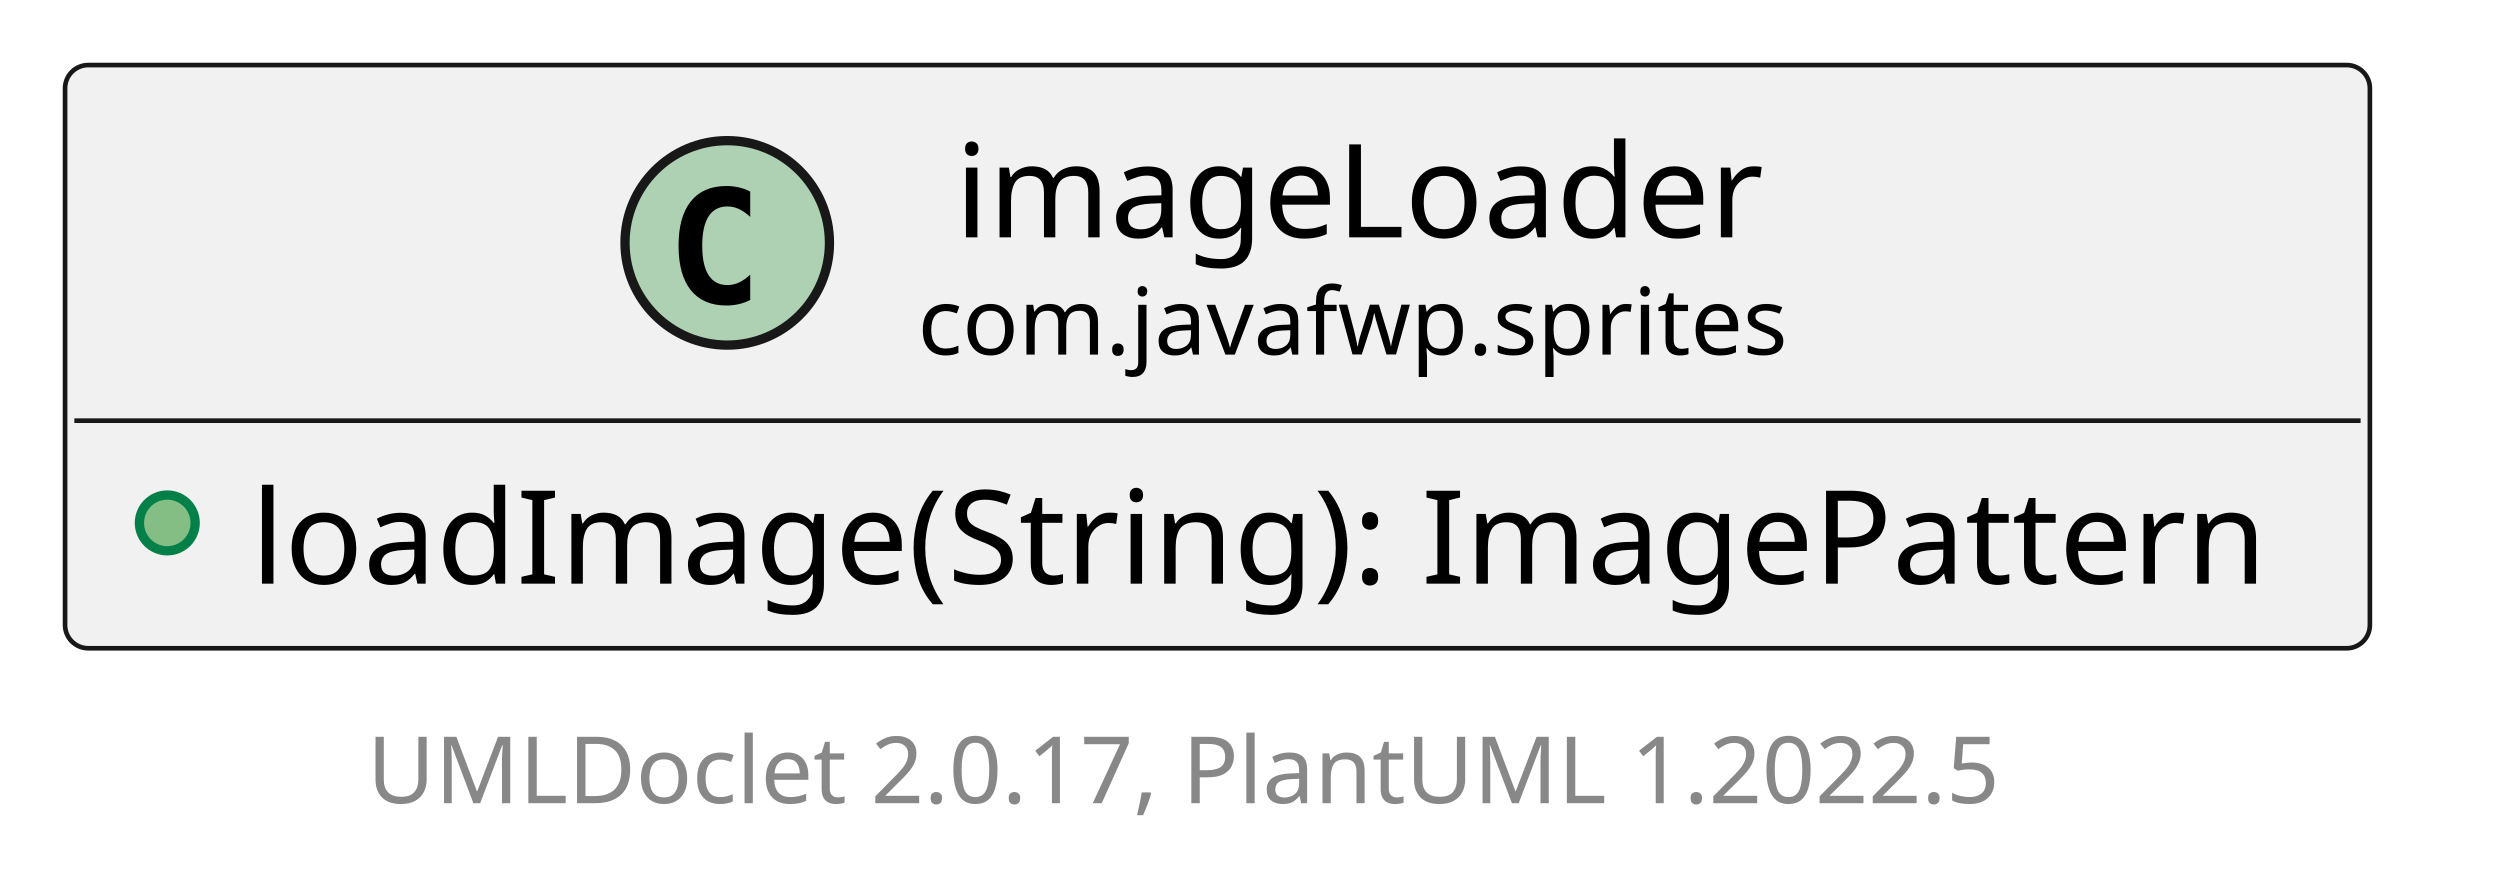
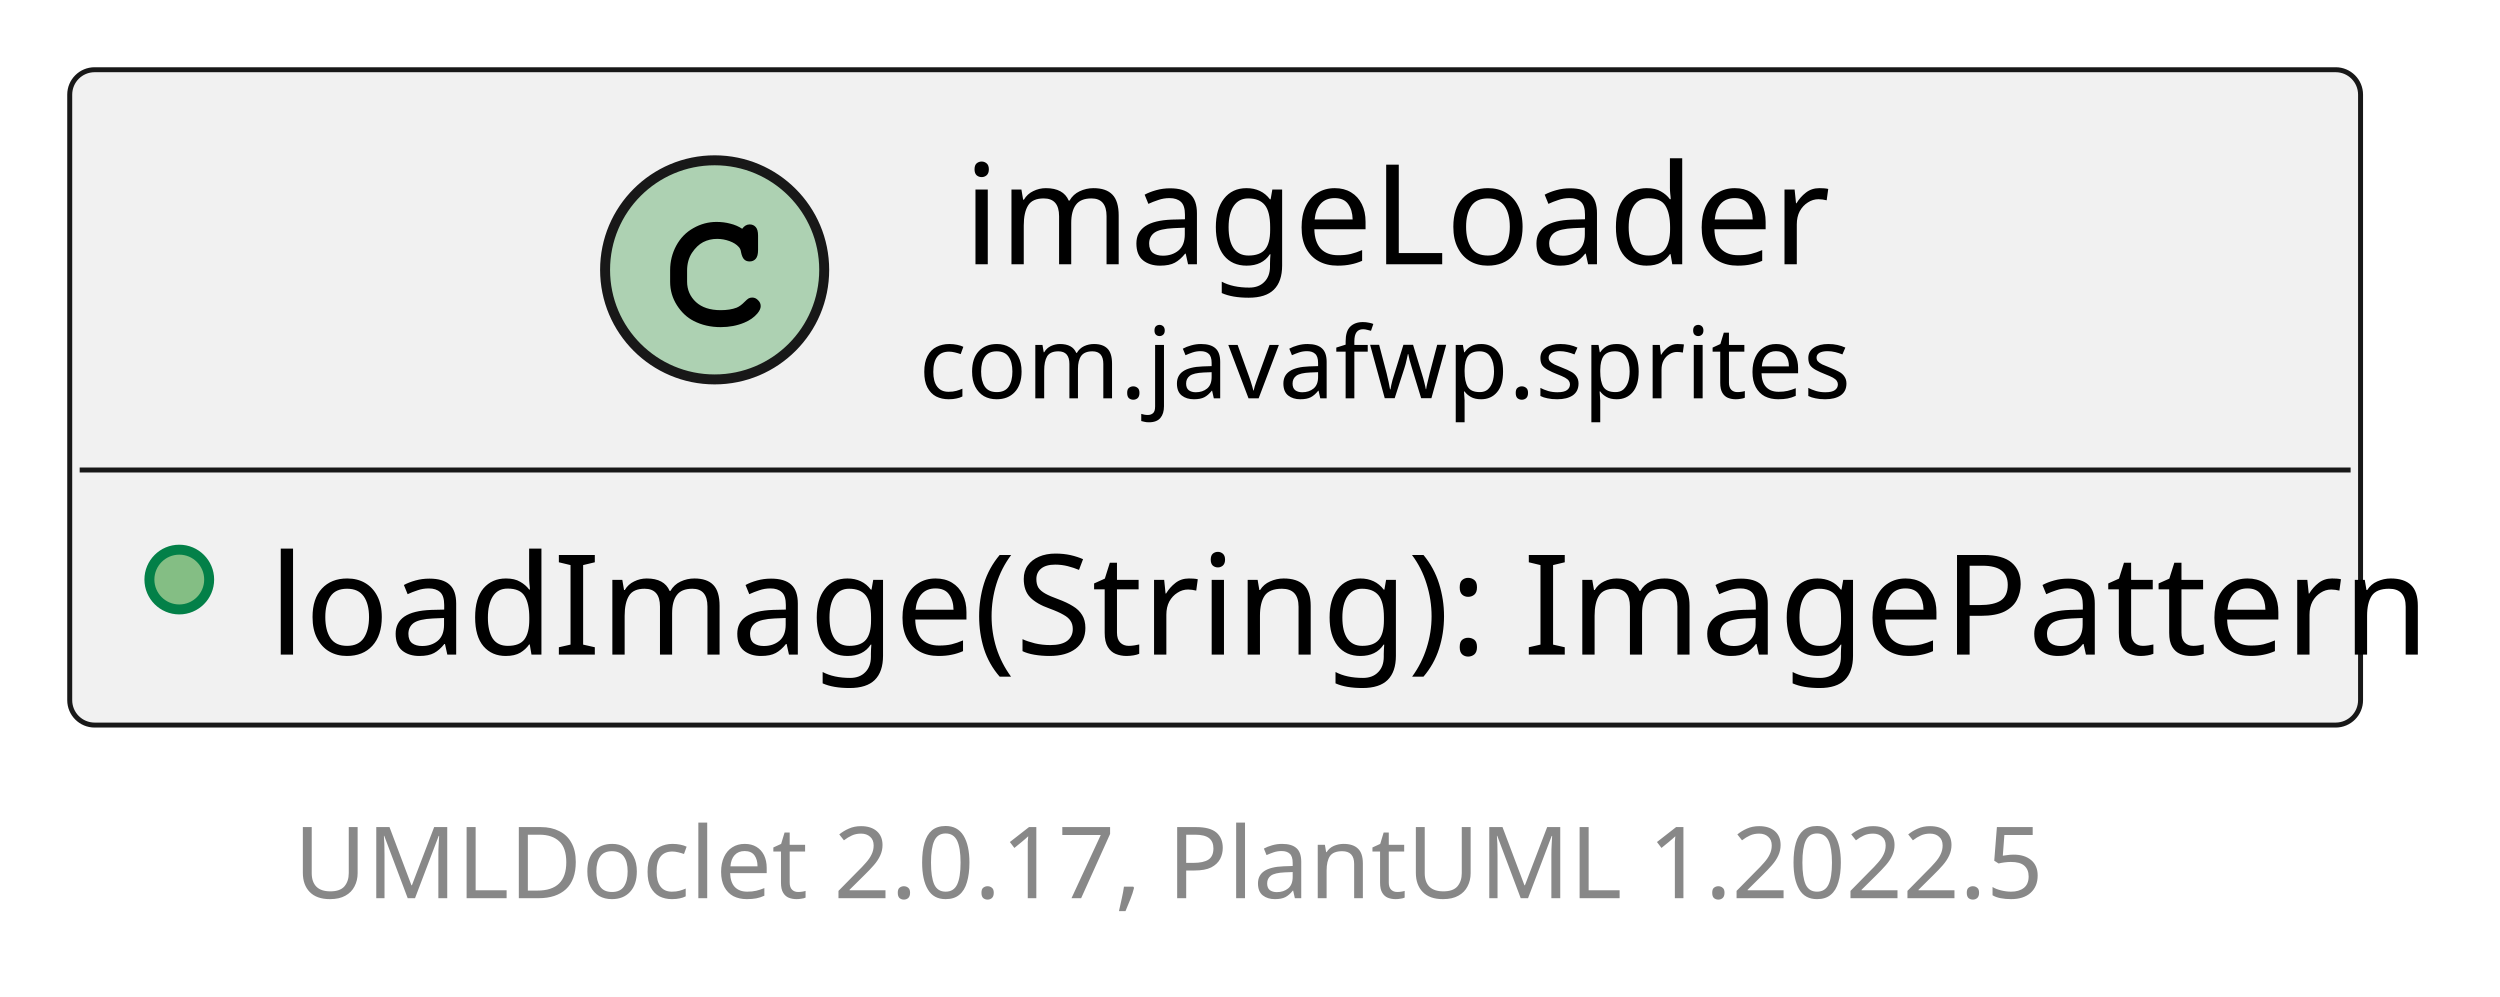
- <svg xmlns="http://www.w3.org/2000/svg" xmlns:xlink="http://www.w3.org/1999/xlink" contentStyleType="text/css" height="96px" preserveAspectRatio="none" style="width:269px;height:96px;background:#FFFFFF;" version="1.1" viewBox="0 0 269 96" width="269px" zoomAndPan="magnify">
+ <svg xmlns="http://www.w3.org/2000/svg" xmlns:xlink="http://www.w3.org/1999/xlink" contentStyleType="text/css" height="100px" preserveAspectRatio="none" style="width:251px;height:100px;background:#FFFFFF;" version="1.1" viewBox="0 0 251 100" width="251px" zoomAndPan="magnify">
  <defs />
  <g>
    <a href="imageLoader.html" target="_top" title="imageLoader.html" xlink:actuate="onRequest" xlink:href="imageLoader.html" xlink:show="new" xlink:title="imageLoader.html" xlink:type="simple">
      <g id="elem_com.javafwp.sprites.imageLoader">
-         <rect codeLine="5" fill="#F1F1F1" height="62.754" id="com.javafwp.sprites.imageLoader" rx="2.5" ry="2.5" style="stroke:#181818;stroke-width:0.5;" width="248" x="7" y="7" />
-         <ellipse cx="78.25" cy="26.133" fill="#ADD1B2" rx="11" ry="11" style="stroke:#181818;stroke-width:1.0;" />
-         <path d="M80.723,32.276 Q80.142,32.575 79.503,32.724 Q78.864,32.873 78.158,32.873 Q75.651,32.873 74.332,31.222 Q73.012,29.57 73.012,26.449 Q73.012,23.319 74.332,21.668 Q75.651,20.016 78.158,20.016 Q78.864,20.016 79.511,20.165 Q80.159,20.314 80.723,20.613 L80.723,23.336 Q80.092,22.755 79.499,22.485 Q78.905,22.215 78.274,22.215 Q76.93,22.215 76.245,23.282 Q75.56,24.349 75.56,26.449 Q75.56,28.541 76.245,29.607 Q76.93,30.674 78.274,30.674 Q78.905,30.674 79.499,30.404 Q80.092,30.134 80.723,29.553 Z " fill="#000000" />
-         <text fill="#000000" font-family="sans-serif" font-size="14" lengthAdjust="spacing" textLength="89" x="102.75" y="25.535">imageLoader</text>
-         <text fill="#000000" font-family="sans-serif" font-size="10" lengthAdjust="spacing" textLength="97" x="98.75" y="38.156">com.javafwp.sprites</text>
-         <line style="stroke:#181818;stroke-width:0.5;" x1="8" x2="254" y1="45.266" y2="45.266" />
-         <ellipse cx="18" cy="56.266" fill="#84BE84" rx="3" ry="3" style="stroke:#038048;stroke-width:1.0;" />
-         <text fill="#000000" font-family="sans-serif" font-size="14" lengthAdjust="spacing" textLength="222" x="27" y="62.801">loadImage(String): ImagePattern</text>
+         <rect codeLine="5" fill="#F1F1F1" height="65.797" id="com.javafwp.sprites.imageLoader" rx="2.5" ry="2.5" style="stroke:#181818;stroke-width:0.5;" width="230" x="7" y="7" />
+         <ellipse cx="71.75" cy="27.094" fill="#ADD1B2" rx="11" ry="11" style="stroke:#181818;stroke-width:1.0;" />
+         <path d="M74.516,22.969 Q74.672,22.75 74.859,22.641 Q75.047,22.531 75.266,22.531 Q75.641,22.531 75.875,22.797 Q76.109,23.047 76.109,23.656 L76.109,25.109 Q76.109,25.719 75.875,25.984 Q75.641,26.25 75.266,26.25 Q74.922,26.25 74.719,26.047 Q74.516,25.859 74.406,25.344 Q74.359,24.984 74.172,24.797 Q73.844,24.422 73.234,24.203 Q72.625,23.984 72,23.984 Q71.234,23.984 70.594,24.312 Q69.969,24.641 69.469,25.391 Q68.984,26.141 68.984,27.172 L68.984,28.266 Q68.984,29.5 69.875,30.328 Q70.766,31.141 72.359,31.141 Q73.297,31.141 73.953,30.891 Q74.344,30.734 74.766,30.297 Q75.031,30.031 75.172,29.953 Q75.328,29.875 75.531,29.875 Q75.859,29.875 76.109,30.141 Q76.375,30.391 76.375,30.734 Q76.375,31.078 76.031,31.484 Q75.531,32.062 74.734,32.391 Q73.656,32.844 72.359,32.844 Q70.844,32.844 69.641,32.219 Q68.656,31.719 67.969,30.656 Q67.281,29.578 67.281,28.297 L67.281,27.141 Q67.281,25.812 67.891,24.672 Q68.516,23.516 69.609,22.906 Q70.703,22.281 71.938,22.281 Q72.672,22.281 73.312,22.453 Q73.969,22.609 74.516,22.969 Z " fill="#000000" />
+         <text fill="#000000" font-family="sans-serif" font-size="14" lengthAdjust="spacing" textLength="83" x="96.75" y="26.533">imageLoader</text>
+         <text fill="#000000" font-family="sans-serif" font-size="10" lengthAdjust="spacing" textLength="92" x="92.25" y="39.99">com.javafwp.sprites</text>
+         <line style="stroke:#181818;stroke-width:0.5;" x1="8" x2="236" y1="47.188" y2="47.188" />
+         <ellipse cx="18" cy="58.188" fill="#84BE84" rx="3" ry="3" style="stroke:#038048;stroke-width:1.0;" />
+         <text fill="#000000" font-family="sans-serif" font-size="14" lengthAdjust="spacing" textLength="204" x="27" y="65.721">loadImage(String): ImagePattern</text>
      </g>
    </a>
-     <rect height="11.777" style="stroke:#00000000;stroke-width:1.0;fill:none;" width="182" x="39.5" y="76.754" />
-     <text fill="#888888" font-family="sans-serif" font-size="10" lengthAdjust="spacing" textLength="182" x="39.5" y="86.422">UMLDoclet 2.0.17, PlantUML 1.2022.5</text>
+     <rect height="12.578" style="stroke:#00000000;stroke-width:1.0;fill:none;" width="184" x="29.5" y="79.797" />
+     <text fill="#888888" font-family="sans-serif" font-size="10" lengthAdjust="spacing" textLength="184" x="29.5" y="90.178">UMLDoclet 2.0.17, PlantUML 1.2022.5</text>
  </g>
</svg>
